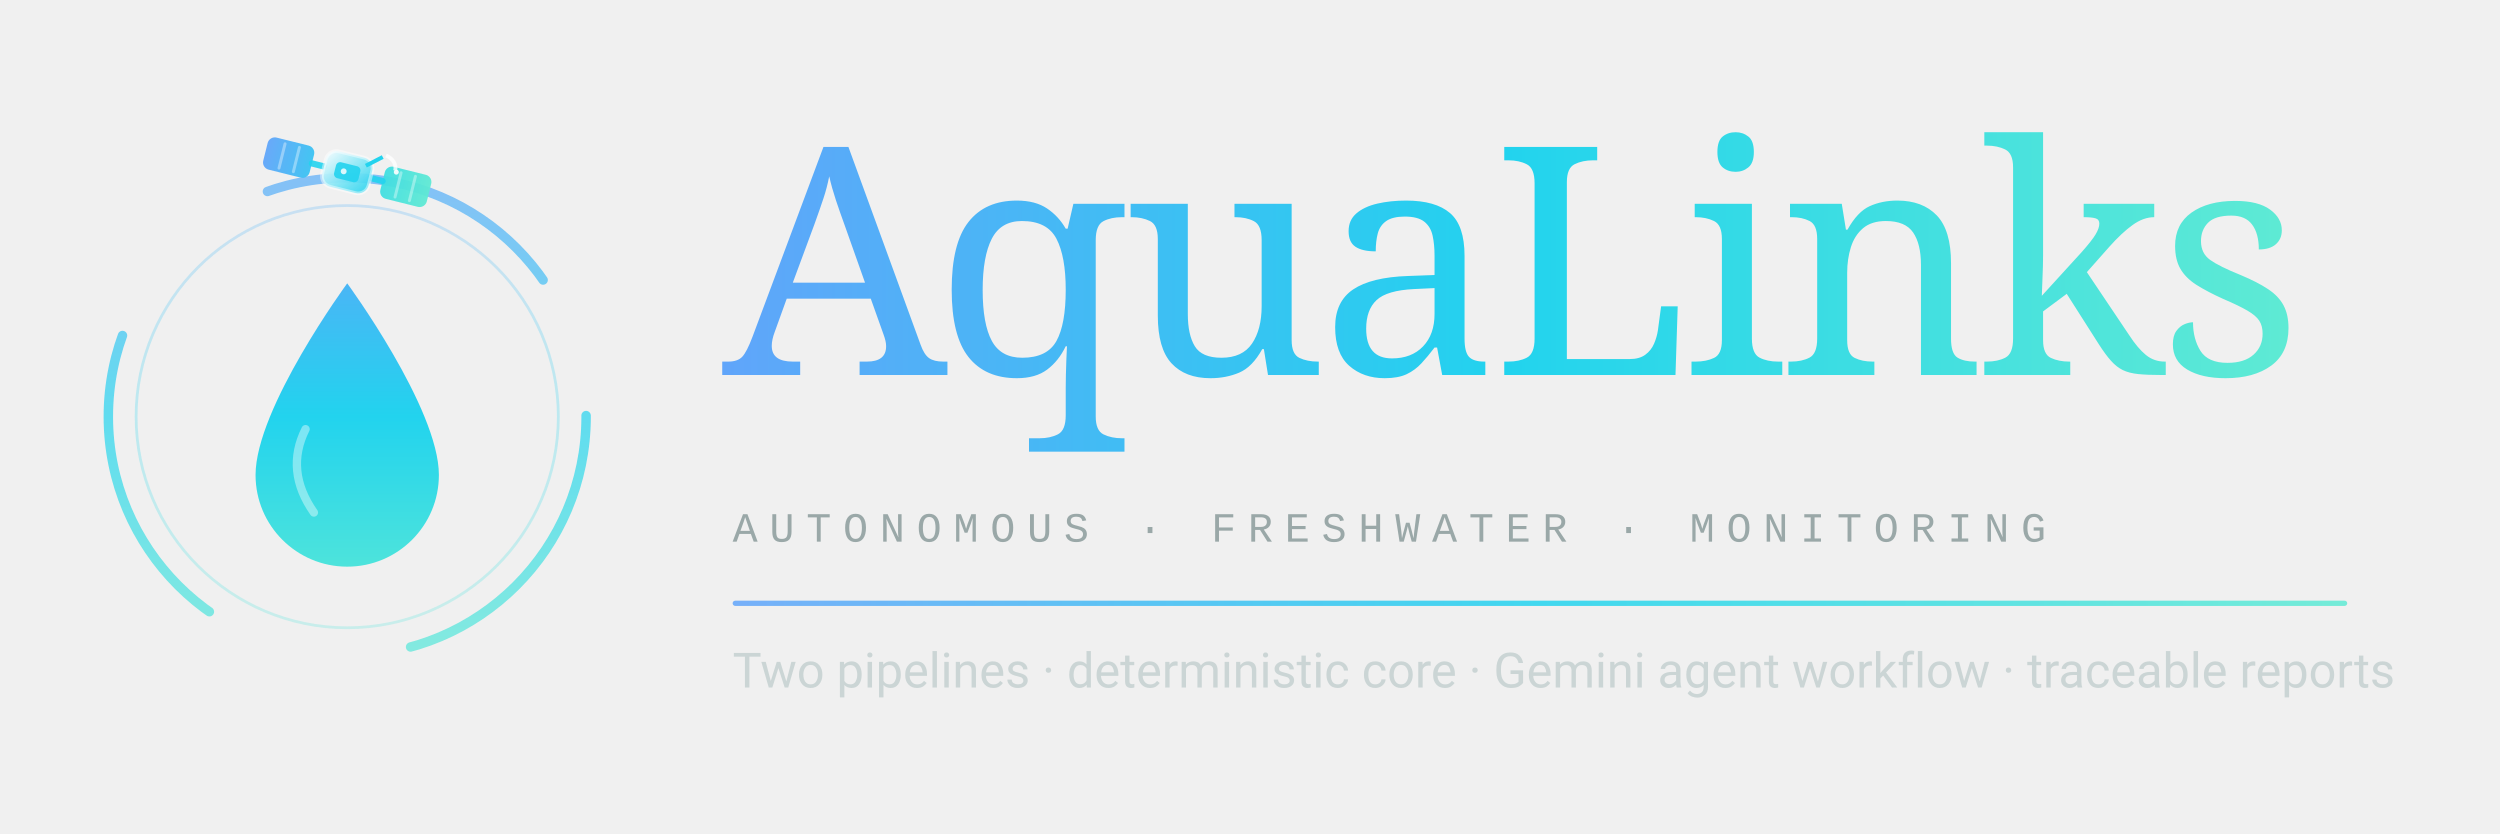
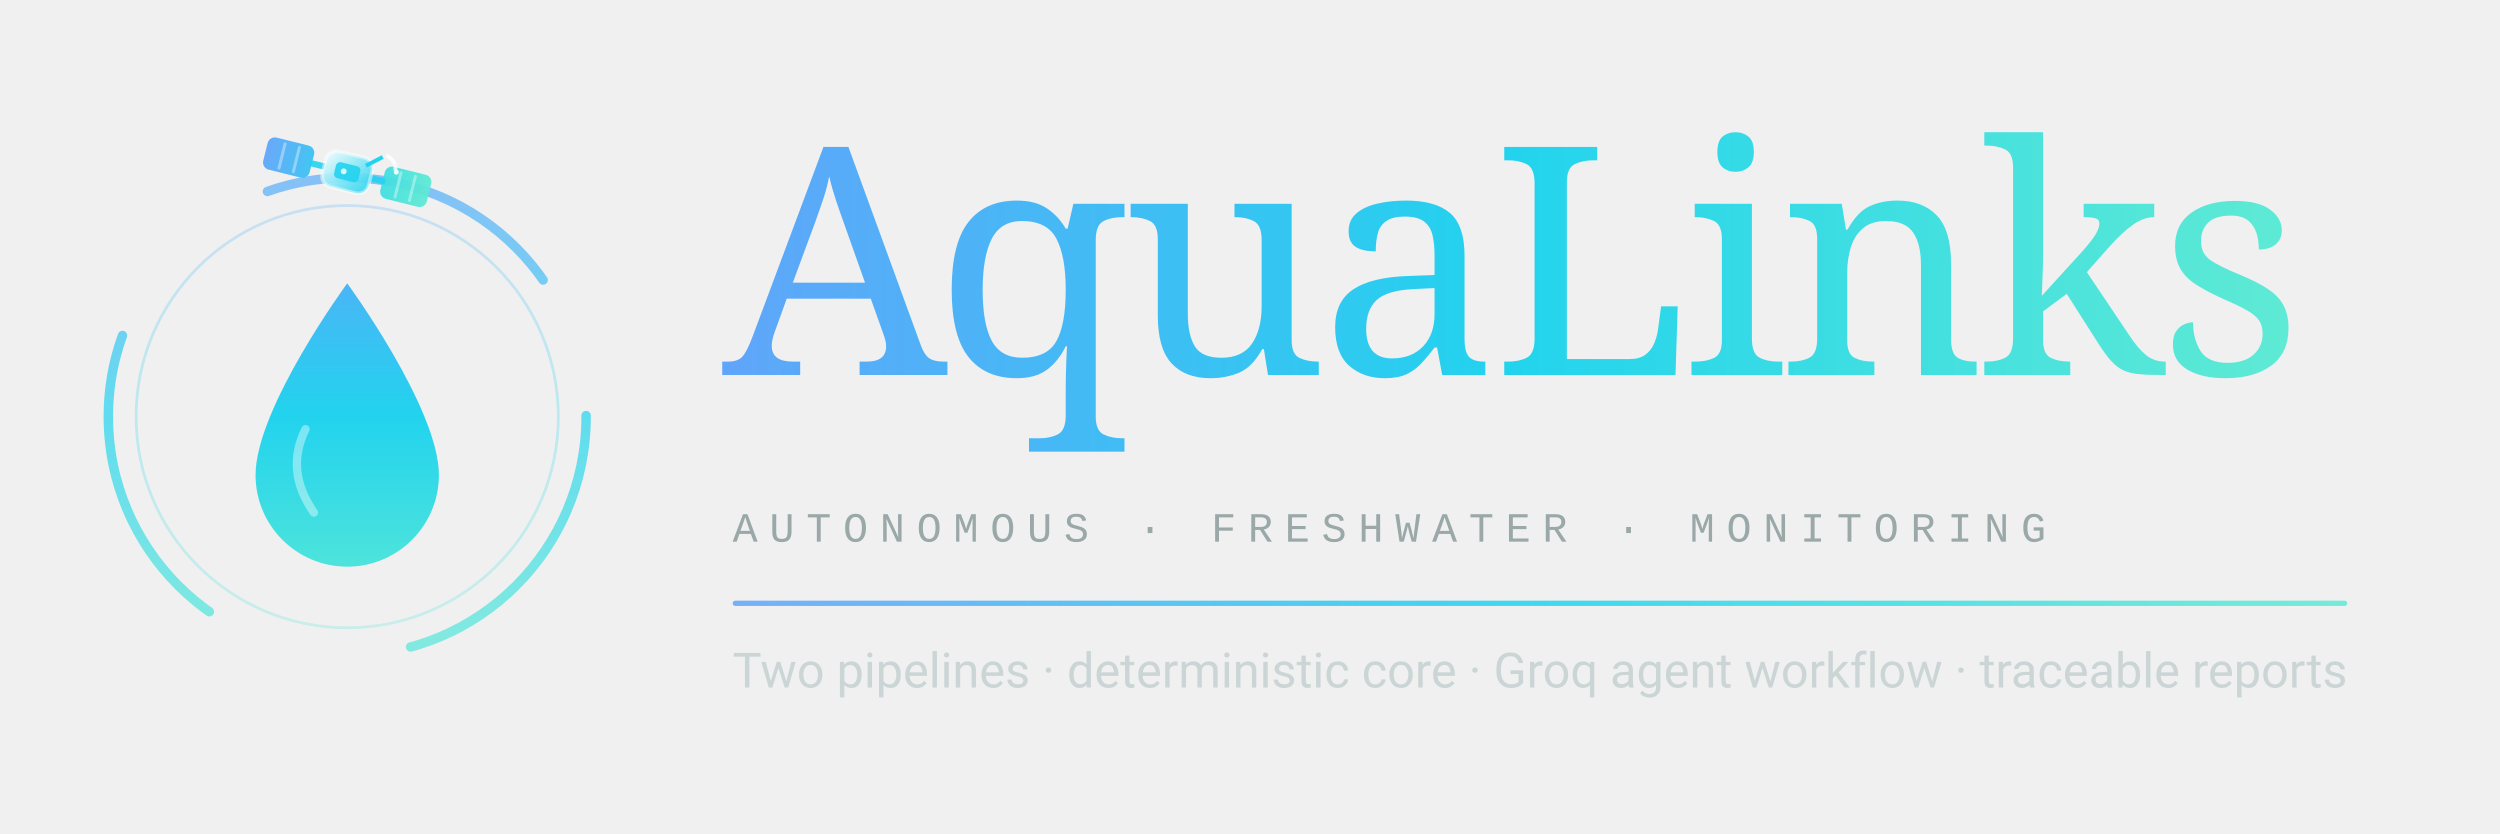
- <svg xmlns="http://www.w3.org/2000/svg" viewBox="0 0 720 240" width="720" height="240" role="img" aria-label="AquaLinks — deterministic core and Gemini agent workflow">
+ <svg xmlns="http://www.w3.org/2000/svg" viewBox="0 0 720 240" width="720" height="240" role="img" aria-label="AquaLinks — deterministic core and Groq agent workflow">
  <defs>
    <linearGradient id="al-brand" x1="50" y1="0" x2="50" y2="100" gradientUnits="userSpaceOnUse">
      <stop offset="0%" stop-color="#60a5fa" />
      <stop offset="50%" stop-color="#22d3ee" />
      <stop offset="100%" stop-color="#5eead4" />
    </linearGradient>
    <linearGradient id="al-wordmark" x1="0" y1="0" x2="1" y2="0">
      <stop offset="0%" stop-color="#60a5fa" />
      <stop offset="50%" stop-color="#22d3ee" />
      <stop offset="100%" stop-color="#5eead4" />
    </linearGradient>
    <linearGradient id="al-panel" x1="-7.4" y1="0" x2="7.4" y2="0" gradientUnits="userSpaceOnUse">
      <stop offset="0%" stop-color="#60a5fa" />
      <stop offset="45%" stop-color="#22d3ee" />
      <stop offset="100%" stop-color="#5eead4" />
    </linearGradient>
    <linearGradient id="al-body" x1="-2.1" y1="-1.6" x2="2.1" y2="1.6" gradientUnits="userSpaceOnUse">
      <stop offset="0%" stop-color="#f8fdff" stop-opacity="0.96" />
      <stop offset="100%" stop-color="#22d3ee" stop-opacity="0.9" />
    </linearGradient>
    <radialGradient id="al-satglow" cx="0" cy="0" r="1" gradientUnits="userSpaceOnUse">
      <stop offset="0%" stop-color="#22d3ee" stop-opacity="0.45" />
      <stop offset="100%" stop-color="#22d3ee" stop-opacity="0" />
    </radialGradient>
  </defs>
  <g transform="translate(20 40)">
    <svg x="0" y="0" width="160" height="160" viewBox="0 0 100 100" overflow="visible">
      <g transform="rotate(0 50 50)">
        <animateTransform attributeName="transform" type="rotate" from="0 50 50" to="360 50 50" dur="6s" repeatCount="indefinite" />
        <g opacity="0.7">
          <circle cx="50" cy="50" r="43" stroke="url(#al-brand)" stroke-width="1.7" fill="none" stroke-dasharray="56 38 56 38 56 26" stroke-linecap="round" />
        </g>
      </g>
      <g transform="rotate(0 50 50)">
        <animateTransform attributeName="transform" type="rotate" from="0 50 50" to="360 50 50" dur="12s" repeatCount="indefinite" />
        <g transform="translate(50 6) rotate(14) scale(2.05)">
          <ellipse cx="0" cy="0" rx="8.2" ry="3.9" fill="url(#al-satglow)" opacity="0.26" />
          <rect x="-7.4" y="-1.45" width="4.2" height="2.9" rx="0.65" fill="url(#al-panel)" opacity="0.94" />
          <rect x="3.2" y="-1.45" width="4.2" height="2.9" rx="0.65" fill="url(#al-panel)" opacity="0.94" />
          <path d="M-5.9 -1.1 V1.1 M-4.6 -1.1 V1.1 M4.6 -1.1 V1.1 M5.9 -1.1 V1.1" stroke="white" stroke-opacity="0.36" stroke-width="0.26" stroke-linecap="round" />
          <path d="M-3.2 0 H-2.1 M2.1 0 H3.2" stroke="#22d3ee" stroke-width="0.55" stroke-linecap="round" opacity="0.9" />
          <rect x="-2.1" y="-1.6" width="4.2" height="3.2" rx="0.95" fill="url(#al-body)" stroke="white" stroke-opacity="0.45" stroke-width="0.32" />
          <rect x="-1.1" y="-0.72" width="2.2" height="1.44" rx="0.38" fill="#22d3ee" opacity="0.9" />
          <circle cx="-0.32" cy="0" r="0.26" fill="white" opacity="0.82" />
          <path d="M1.45 -0.95 L2.7 -2.05" stroke="#22d3ee" stroke-width="0.35" />
          <path d="M2.95 -2.25 A1.35 1.1 0 0 1 4.05 -1.15" stroke="white" stroke-opacity="0.78" stroke-width="0.34" fill="none" />
          <circle cx="4.18" cy="-1.05" r="0.22" fill="white" opacity="0.9" />
        </g>
      </g>
      <circle cx="50" cy="50" r="38" stroke="url(#al-brand)" stroke-width="0.5" fill="none" opacity="0.25" />
      <g transform="translate(50 50) scale(0.75)">
        <g transform="translate(-50 -50)">
          <path d="M50 18 C50 18 28 48 28 64 C28 76.15 37.85 86 50 86 C62.15 86 72 76.15 72 64 C72 48 50 18 50 18 Z" fill="url(#al-brand)">
            <animate attributeName="opacity" values="0.82;1;0.82" dur="4s" repeatCount="indefinite" />
          </path>
          <path d="M40 53 Q 35 63 42 73" stroke="white" stroke-width="2" stroke-linecap="round" fill="none" opacity="0.4" />
        </g>
      </g>
    </svg>
  </g>
  <g transform="translate(208 0)">
    <text x="0" y="108" font-family="&quot;Instrument Serif&quot;, ui-serif, &quot;Iowan Old Style&quot;, Georgia, serif" font-size="92" font-weight="500" letter-spacing="-2" fill="url(#al-wordmark)">
      AquaLinks
    </text>
    <text x="3" y="156" font-family="ui-monospace, SFMono-Regular, Menlo, Consolas, &quot;Liberation Mono&quot;, monospace" font-size="12" letter-spacing="3.4" fill="#9aa8a8">
      AUTONOMOUS · FRESHWATER · MONITORING
    </text>
    <rect x="3" y="173" width="465" height="1.5" rx="0.75" fill="url(#al-wordmark)" opacity="0.85" />
    <text x="3" y="198" font-family="ui-sans-serif, system-ui, -apple-system, &quot;Segoe UI&quot;, Roboto, &quot;Helvetica Neue&quot;, Arial, sans-serif" font-size="14" fill="#cbd5d5">
-       Two pipelines · deterministic core · Gemini agent workflow · traceable reports
+       Two pipelines · deterministic core · Groq agent workflow · traceable reports
    </text>
  </g>
</svg>
